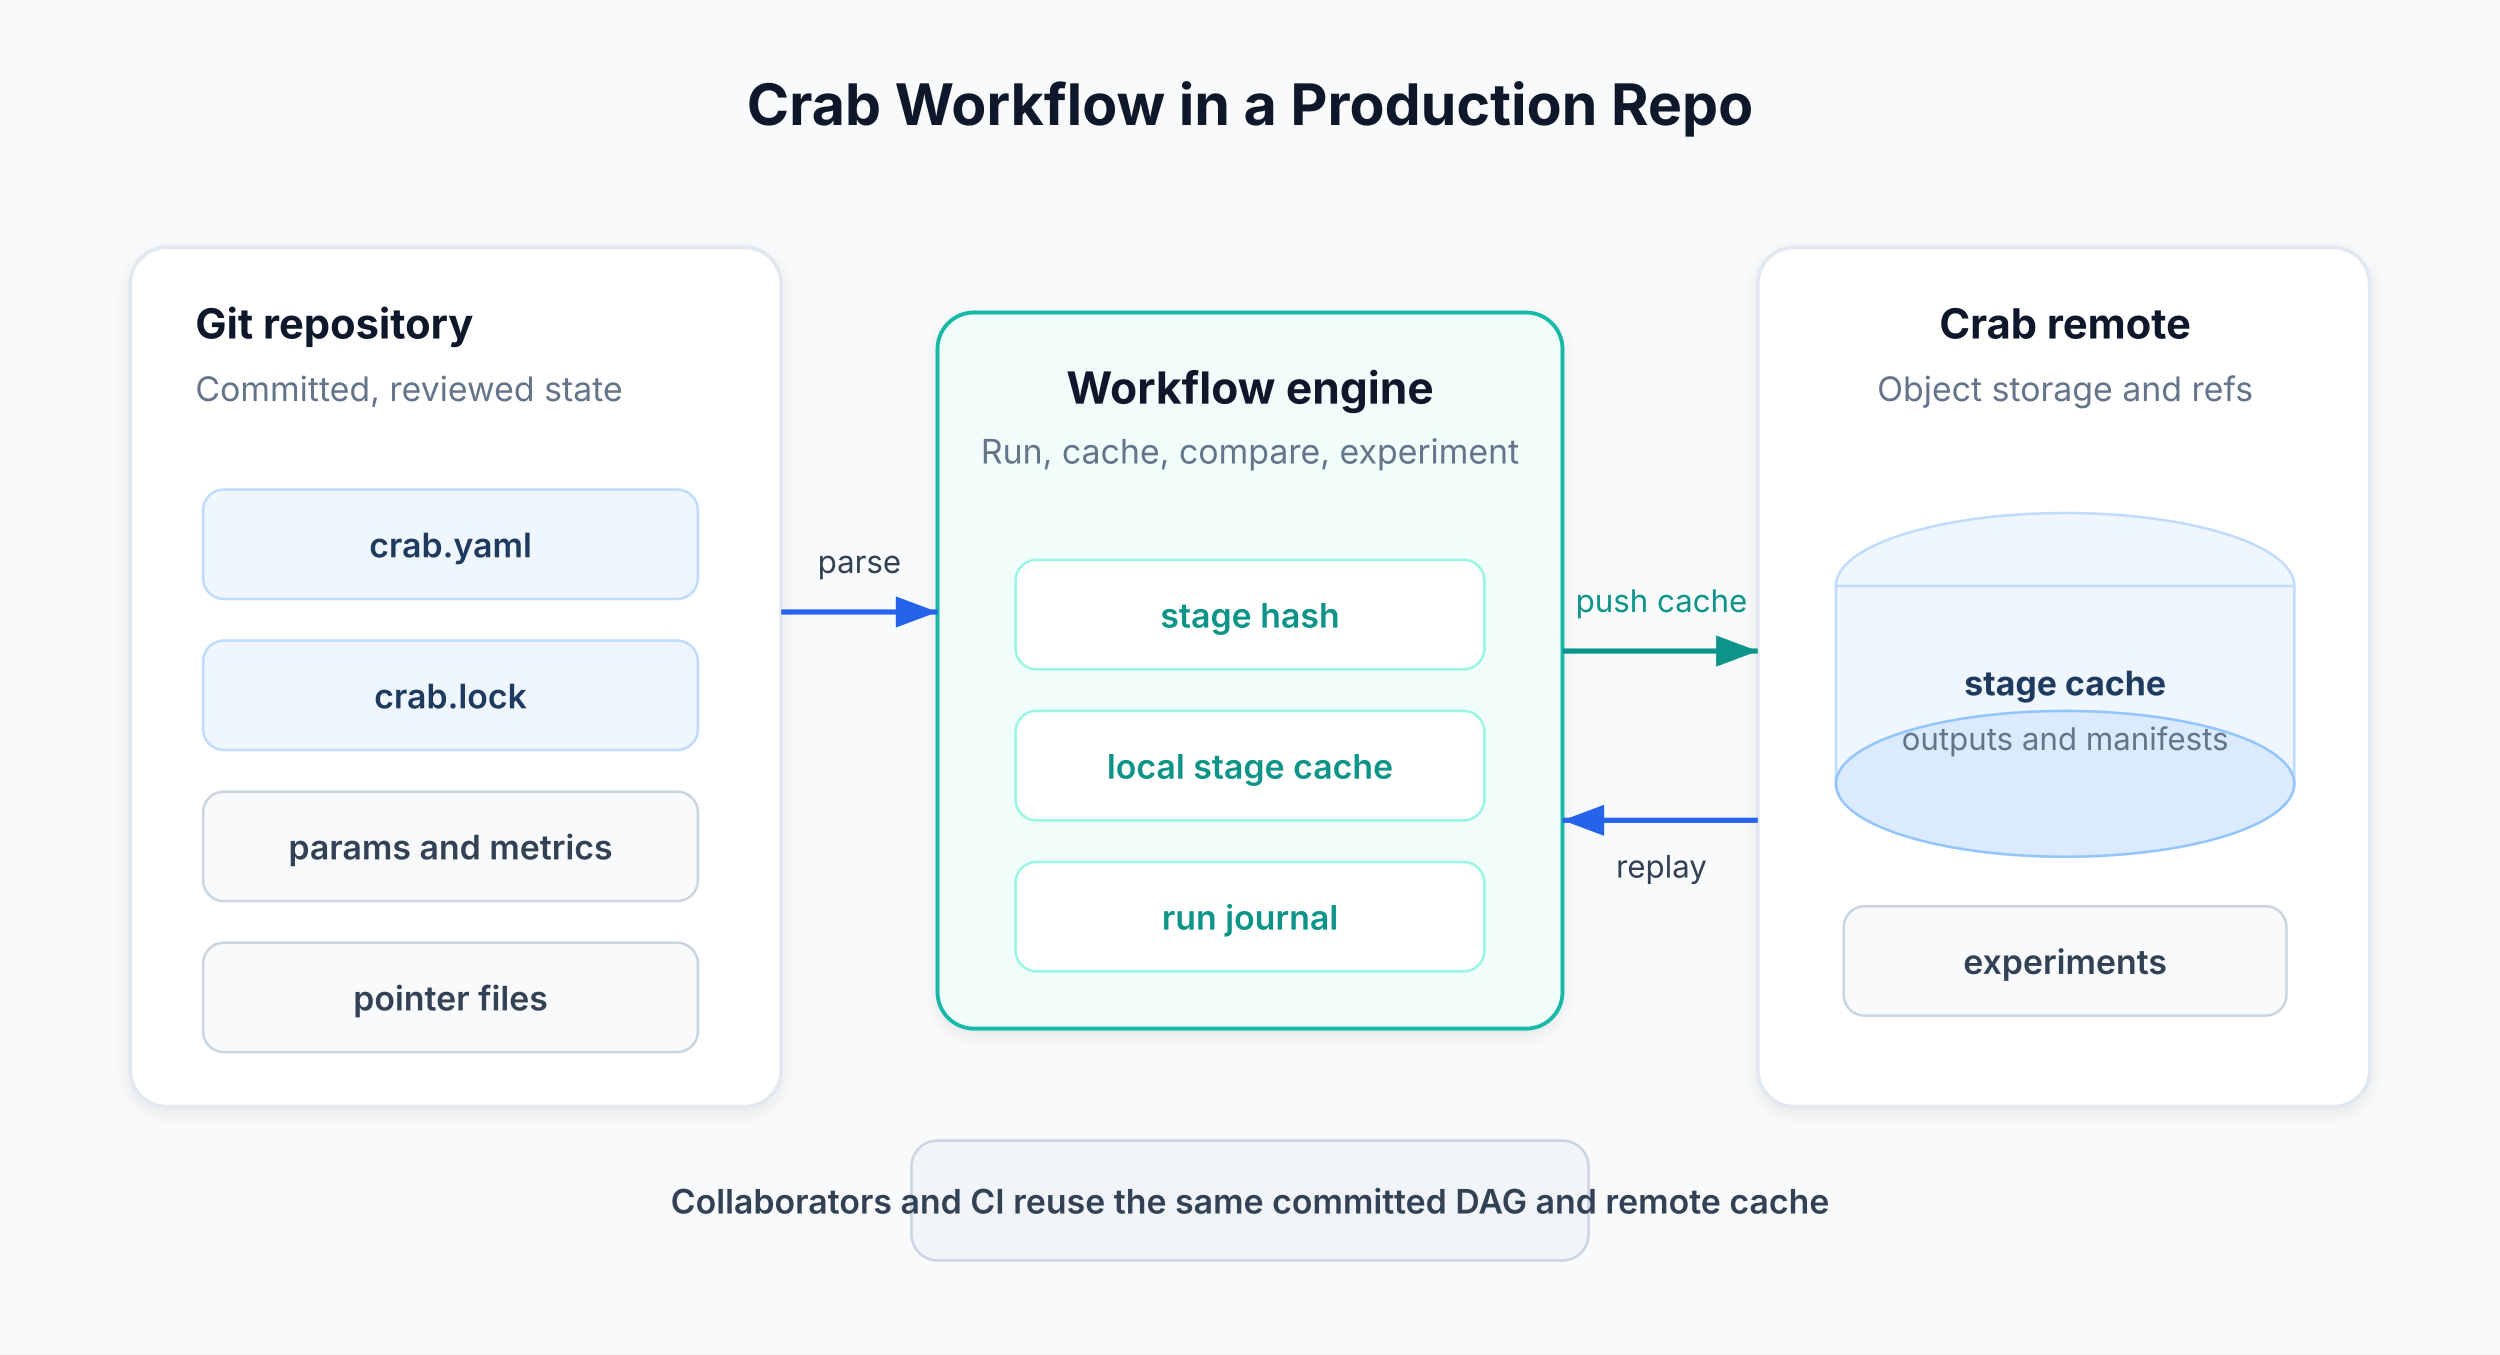
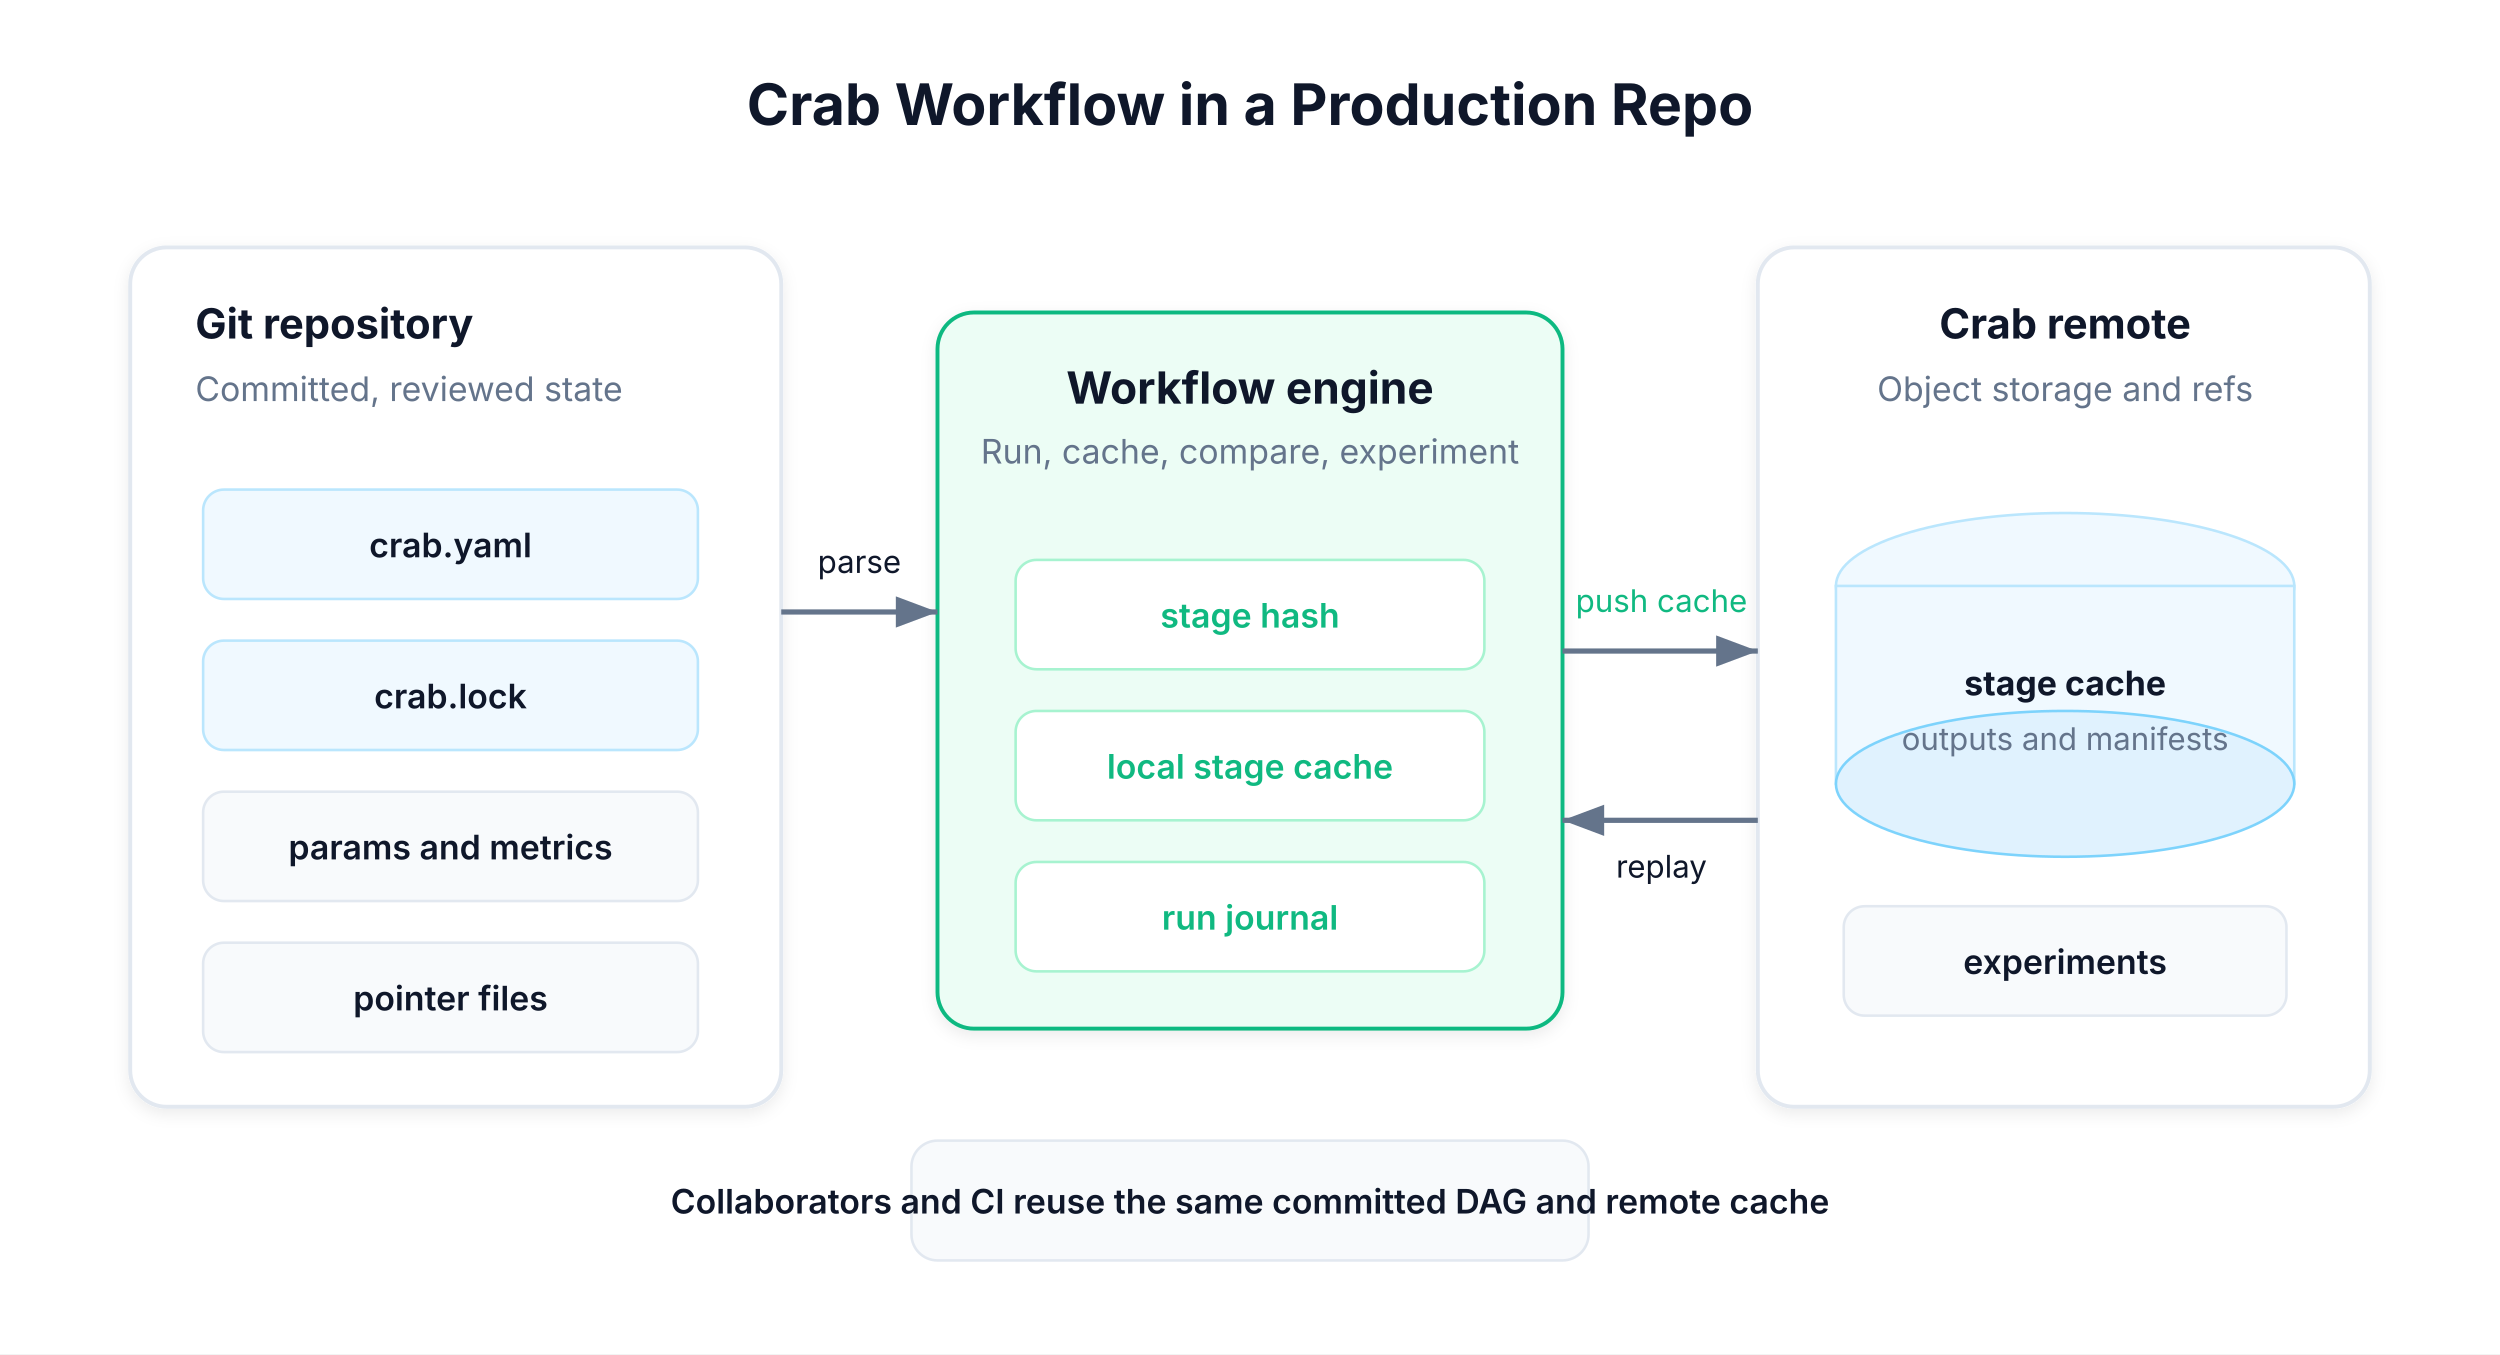
<svg xmlns="http://www.w3.org/2000/svg" viewBox="0 0 960 520" width="960" height="520" role="img" aria-label="Crab workflow overview">
  <defs>
    <marker id="arrow-blue" markerWidth="8" markerHeight="6" refX="8" refY="3" orient="auto">
-       <polygon points="0 0, 8 3, 0 6" fill="#2563EB" />
+       <polygon points="0 0, 8 3, 0 6" fill="#64748B" />
    </marker>
    <marker id="arrow-teal" markerWidth="8" markerHeight="6" refX="8" refY="3" orient="auto">
-       <polygon points="0 0, 8 3, 0 6" fill="#0D9488" />
+       <polygon points="0 0, 8 3, 0 6" fill="#64748B" />
    </marker>
    <filter id="soft-shadow" x="-10%" y="-10%" width="120%" height="120%">
-       <feDropShadow dx="0" dy="2" stdDeviation="3" flood-color="#000000" flood-opacity="0.08" />
+       <feDropShadow dx="0" dy="2" stdDeviation="3" flood-color="#0F172A" flood-opacity="0.08" />
    </filter>
  </defs>
-   <rect width="960" height="520" fill="#F9FAFB" />
-   <text x="480" y="48" text-anchor="middle" font-family="Inter, -apple-system, sans-serif" font-size="22" font-weight="700" fill="#0F172A">Crab Workflow in a Production Repo</text>
+   <rect width="960" height="520" fill="#FFFFFF" />
+   <text x="480" y="48" text-anchor="middle" font-family="Inter, ui-sans-serif, system-ui, sans-serif" font-size="22" font-weight="700" fill="#0F172A">Crab Workflow in a Production Repo</text>
  <rect x="50" y="95" width="250" height="330" rx="14" fill="#FFFFFF" stroke="#E2E8F0" stroke-width="1.5" filter="url(#soft-shadow)" />
-   <text x="75" y="130" font-family="Inter, -apple-system, sans-serif" font-size="16" font-weight="700" fill="#0F172A">Git repository</text>
-   <text x="75" y="154" font-family="Inter, -apple-system, sans-serif" font-size="13" fill="#64748B">Committed, reviewed state</text>
-   <rect x="78" y="188" width="190" height="42" rx="8" fill="#EFF6FF" stroke="#BFDBFE" />
-   <text x="173" y="214" text-anchor="middle" font-family="Inter, -apple-system, sans-serif" font-size="13" font-weight="600" fill="#1E3A5F">crab.yaml</text>
-   <rect x="78" y="246" width="190" height="42" rx="8" fill="#EFF6FF" stroke="#BFDBFE" />
-   <text x="173" y="272" text-anchor="middle" font-family="Inter, -apple-system, sans-serif" font-size="13" font-weight="600" fill="#1E3A5F">crab.lock</text>
-   <rect x="78" y="304" width="190" height="42" rx="8" fill="#F8FAFC" stroke="#CBD5E1" />
-   <text x="173" y="330" text-anchor="middle" font-family="Inter, -apple-system, sans-serif" font-size="13" font-weight="600" fill="#334155">params and metrics</text>
-   <rect x="78" y="362" width="190" height="42" rx="8" fill="#F8FAFC" stroke="#CBD5E1" />
-   <text x="173" y="388" text-anchor="middle" font-family="Inter, -apple-system, sans-serif" font-size="13" font-weight="600" fill="#334155">pointer files</text>
-   <rect x="360" y="120" width="240" height="275" rx="14" fill="#F0FDFA" stroke="#14B8A6" stroke-width="1.5" filter="url(#soft-shadow)" />
-   <text x="480" y="155" text-anchor="middle" font-family="Inter, -apple-system, sans-serif" font-size="17" font-weight="700" fill="#0F172A">Workflow engine</text>
-   <text x="480" y="178" text-anchor="middle" font-family="Inter, -apple-system, sans-serif" font-size="13" fill="#64748B">Run, cache, compare, experiment</text>
-   <rect x="390" y="215" width="180" height="42" rx="8" fill="#FFFFFF" stroke="#99F6E4" />
-   <text x="480" y="241" text-anchor="middle" font-family="Inter, -apple-system, sans-serif" font-size="13" font-weight="600" fill="#0D9488">stage hash</text>
-   <rect x="390" y="273" width="180" height="42" rx="8" fill="#FFFFFF" stroke="#99F6E4" />
-   <text x="480" y="299" text-anchor="middle" font-family="Inter, -apple-system, sans-serif" font-size="13" font-weight="600" fill="#0D9488">local stage cache</text>
-   <rect x="390" y="331" width="180" height="42" rx="8" fill="#FFFFFF" stroke="#99F6E4" />
-   <text x="480" y="357" text-anchor="middle" font-family="Inter, -apple-system, sans-serif" font-size="13" font-weight="600" fill="#0D9488">run journal</text>
+   <text x="75" y="130" font-family="Inter, ui-sans-serif, system-ui, sans-serif" font-size="16" font-weight="700" fill="#0F172A">Git repository</text>
+   <text x="75" y="154" font-family="Inter, ui-sans-serif, system-ui, sans-serif" font-size="13" fill="#64748B">Committed, reviewed state</text>
+   <rect x="78" y="188" width="190" height="42" rx="8" fill="#F0F9FF" stroke="#BAE6FD" />
+   <text x="173" y="214" text-anchor="middle" font-family="Inter, ui-sans-serif, system-ui, sans-serif" font-size="13" font-weight="600" fill="#0F172A">crab.yaml</text>
+   <rect x="78" y="246" width="190" height="42" rx="8" fill="#F0F9FF" stroke="#BAE6FD" />
+   <text x="173" y="272" text-anchor="middle" font-family="Inter, ui-sans-serif, system-ui, sans-serif" font-size="13" font-weight="600" fill="#0F172A">crab.lock</text>
+   <rect x="78" y="304" width="190" height="42" rx="8" fill="#F8FAFC" stroke="#E2E8F0" />
+   <text x="173" y="330" text-anchor="middle" font-family="Inter, ui-sans-serif, system-ui, sans-serif" font-size="13" font-weight="600" fill="#0F172A">params and metrics</text>
+   <rect x="78" y="362" width="190" height="42" rx="8" fill="#F8FAFC" stroke="#E2E8F0" />
+   <text x="173" y="388" text-anchor="middle" font-family="Inter, ui-sans-serif, system-ui, sans-serif" font-size="13" font-weight="600" fill="#0F172A">pointer files</text>
+   <rect x="360" y="120" width="240" height="275" rx="14" fill="#ECFDF5" stroke="#10B981" stroke-width="1.5" filter="url(#soft-shadow)" />
+   <text x="480" y="155" text-anchor="middle" font-family="Inter, ui-sans-serif, system-ui, sans-serif" font-size="17" font-weight="700" fill="#0F172A">Workflow engine</text>
+   <text x="480" y="178" text-anchor="middle" font-family="Inter, ui-sans-serif, system-ui, sans-serif" font-size="13" fill="#64748B">Run, cache, compare, experiment</text>
+   <rect x="390" y="215" width="180" height="42" rx="8" fill="#FFFFFF" stroke="#A7F3D0" />
+   <text x="480" y="241" text-anchor="middle" font-family="Inter, ui-sans-serif, system-ui, sans-serif" font-size="13" font-weight="600" fill="#10B981">stage hash</text>
+   <rect x="390" y="273" width="180" height="42" rx="8" fill="#FFFFFF" stroke="#A7F3D0" />
+   <text x="480" y="299" text-anchor="middle" font-family="Inter, ui-sans-serif, system-ui, sans-serif" font-size="13" font-weight="600" fill="#10B981">local stage cache</text>
+   <rect x="390" y="331" width="180" height="42" rx="8" fill="#FFFFFF" stroke="#A7F3D0" />
+   <text x="480" y="357" text-anchor="middle" font-family="Inter, ui-sans-serif, system-ui, sans-serif" font-size="13" font-weight="600" fill="#10B981">run journal</text>
  <rect x="675" y="95" width="235" height="330" rx="14" fill="#FFFFFF" stroke="#E2E8F0" stroke-width="1.5" filter="url(#soft-shadow)" />
-   <text x="793" y="130" text-anchor="middle" font-family="Inter, -apple-system, sans-serif" font-size="16" font-weight="700" fill="#0F172A">Crab remote</text>
-   <text x="793" y="154" text-anchor="middle" font-family="Inter, -apple-system, sans-serif" font-size="13" fill="#64748B">Object storage and refs</text>
-   <ellipse cx="793" cy="225" rx="88" ry="28" fill="#EFF6FF" stroke="#BFDBFE" />
-   <rect x="705" y="225" width="176" height="76" fill="#EFF6FF" stroke="#BFDBFE" />
-   <ellipse cx="793" cy="301" rx="88" ry="28" fill="#DBEAFE" stroke="#93C5FD" />
-   <text x="793" y="267" text-anchor="middle" font-family="Inter, -apple-system, sans-serif" font-size="13" font-weight="700" fill="#1E3A5F">stage cache</text>
-   <text x="793" y="288" text-anchor="middle" font-family="Inter, -apple-system, sans-serif" font-size="12" fill="#64748B">outputs and manifests</text>
-   <rect x="708" y="348" width="170" height="42" rx="8" fill="#F8FAFC" stroke="#CBD5E1" />
-   <text x="793" y="374" text-anchor="middle" font-family="Inter, -apple-system, sans-serif" font-size="13" font-weight="600" fill="#334155">experiments</text>
-   <path d="M 300 235 L 360 235" stroke="#2563EB" stroke-width="2" marker-end="url(#arrow-blue)" />
-   <text x="330" y="220" text-anchor="middle" font-family="Inter, -apple-system, sans-serif" font-size="12" fill="#334155">parse</text>
-   <path d="M 600 250 L 675 250" stroke="#0D9488" stroke-width="2" marker-end="url(#arrow-teal)" />
-   <text x="638" y="235" text-anchor="middle" font-family="Inter, -apple-system, sans-serif" font-size="12" fill="#0D9488">push cache</text>
-   <path d="M 675 315 L 600 315" stroke="#2563EB" stroke-width="2" marker-end="url(#arrow-blue)" />
-   <text x="638" y="337" text-anchor="middle" font-family="Inter, -apple-system, sans-serif" font-size="12" fill="#334155">replay</text>
-   <rect x="350" y="438" width="260" height="46" rx="10" fill="#F1F5F9" stroke="#CBD5E1" />
-   <text x="480" y="466" text-anchor="middle" font-family="Inter, -apple-system, sans-serif" font-size="13" font-weight="600" fill="#334155">Collaborators and CI reuse the same committed DAG and remote cache</text>
+   <text x="793" y="130" text-anchor="middle" font-family="Inter, ui-sans-serif, system-ui, sans-serif" font-size="16" font-weight="700" fill="#0F172A">Crab remote</text>
+   <text x="793" y="154" text-anchor="middle" font-family="Inter, ui-sans-serif, system-ui, sans-serif" font-size="13" fill="#64748B">Object storage and refs</text>
+   <ellipse cx="793" cy="225" rx="88" ry="28" fill="#F0F9FF" stroke="#BAE6FD" />
+   <rect x="705" y="225" width="176" height="76" fill="#F0F9FF" stroke="#BAE6FD" />
+   <ellipse cx="793" cy="301" rx="88" ry="28" fill="#E0F2FE" stroke="#7DD3FC" />
+   <text x="793" y="267" text-anchor="middle" font-family="Inter, ui-sans-serif, system-ui, sans-serif" font-size="13" font-weight="700" fill="#0F172A">stage cache</text>
+   <text x="793" y="288" text-anchor="middle" font-family="Inter, ui-sans-serif, system-ui, sans-serif" font-size="12" fill="#64748B">outputs and manifests</text>
+   <rect x="708" y="348" width="170" height="42" rx="8" fill="#F8FAFC" stroke="#E2E8F0" />
+   <text x="793" y="374" text-anchor="middle" font-family="Inter, ui-sans-serif, system-ui, sans-serif" font-size="13" font-weight="600" fill="#0F172A">experiments</text>
+   <path d="M 300 235 L 360 235" stroke="#64748B" stroke-width="2" marker-end="url(#arrow-blue)" />
+   <text x="330" y="220" text-anchor="middle" font-family="Inter, ui-sans-serif, system-ui, sans-serif" font-size="12" fill="#0F172A">parse</text>
+   <path d="M 600 250 L 675 250" stroke="#64748B" stroke-width="2" marker-end="url(#arrow-teal)" />
+   <text x="638" y="235" text-anchor="middle" font-family="Inter, ui-sans-serif, system-ui, sans-serif" font-size="12" fill="#10B981">push cache</text>
+   <path d="M 675 315 L 600 315" stroke="#64748B" stroke-width="2" marker-end="url(#arrow-blue)" />
+   <text x="638" y="337" text-anchor="middle" font-family="Inter, ui-sans-serif, system-ui, sans-serif" font-size="12" fill="#0F172A">replay</text>
+   <rect x="350" y="438" width="260" height="46" rx="10" fill="#F8FAFC" stroke="#E2E8F0" />
+   <text x="480" y="466" text-anchor="middle" font-family="Inter, ui-sans-serif, system-ui, sans-serif" font-size="13" font-weight="600" fill="#0F172A">Collaborators and CI reuse the same committed DAG and remote cache</text>
</svg>
